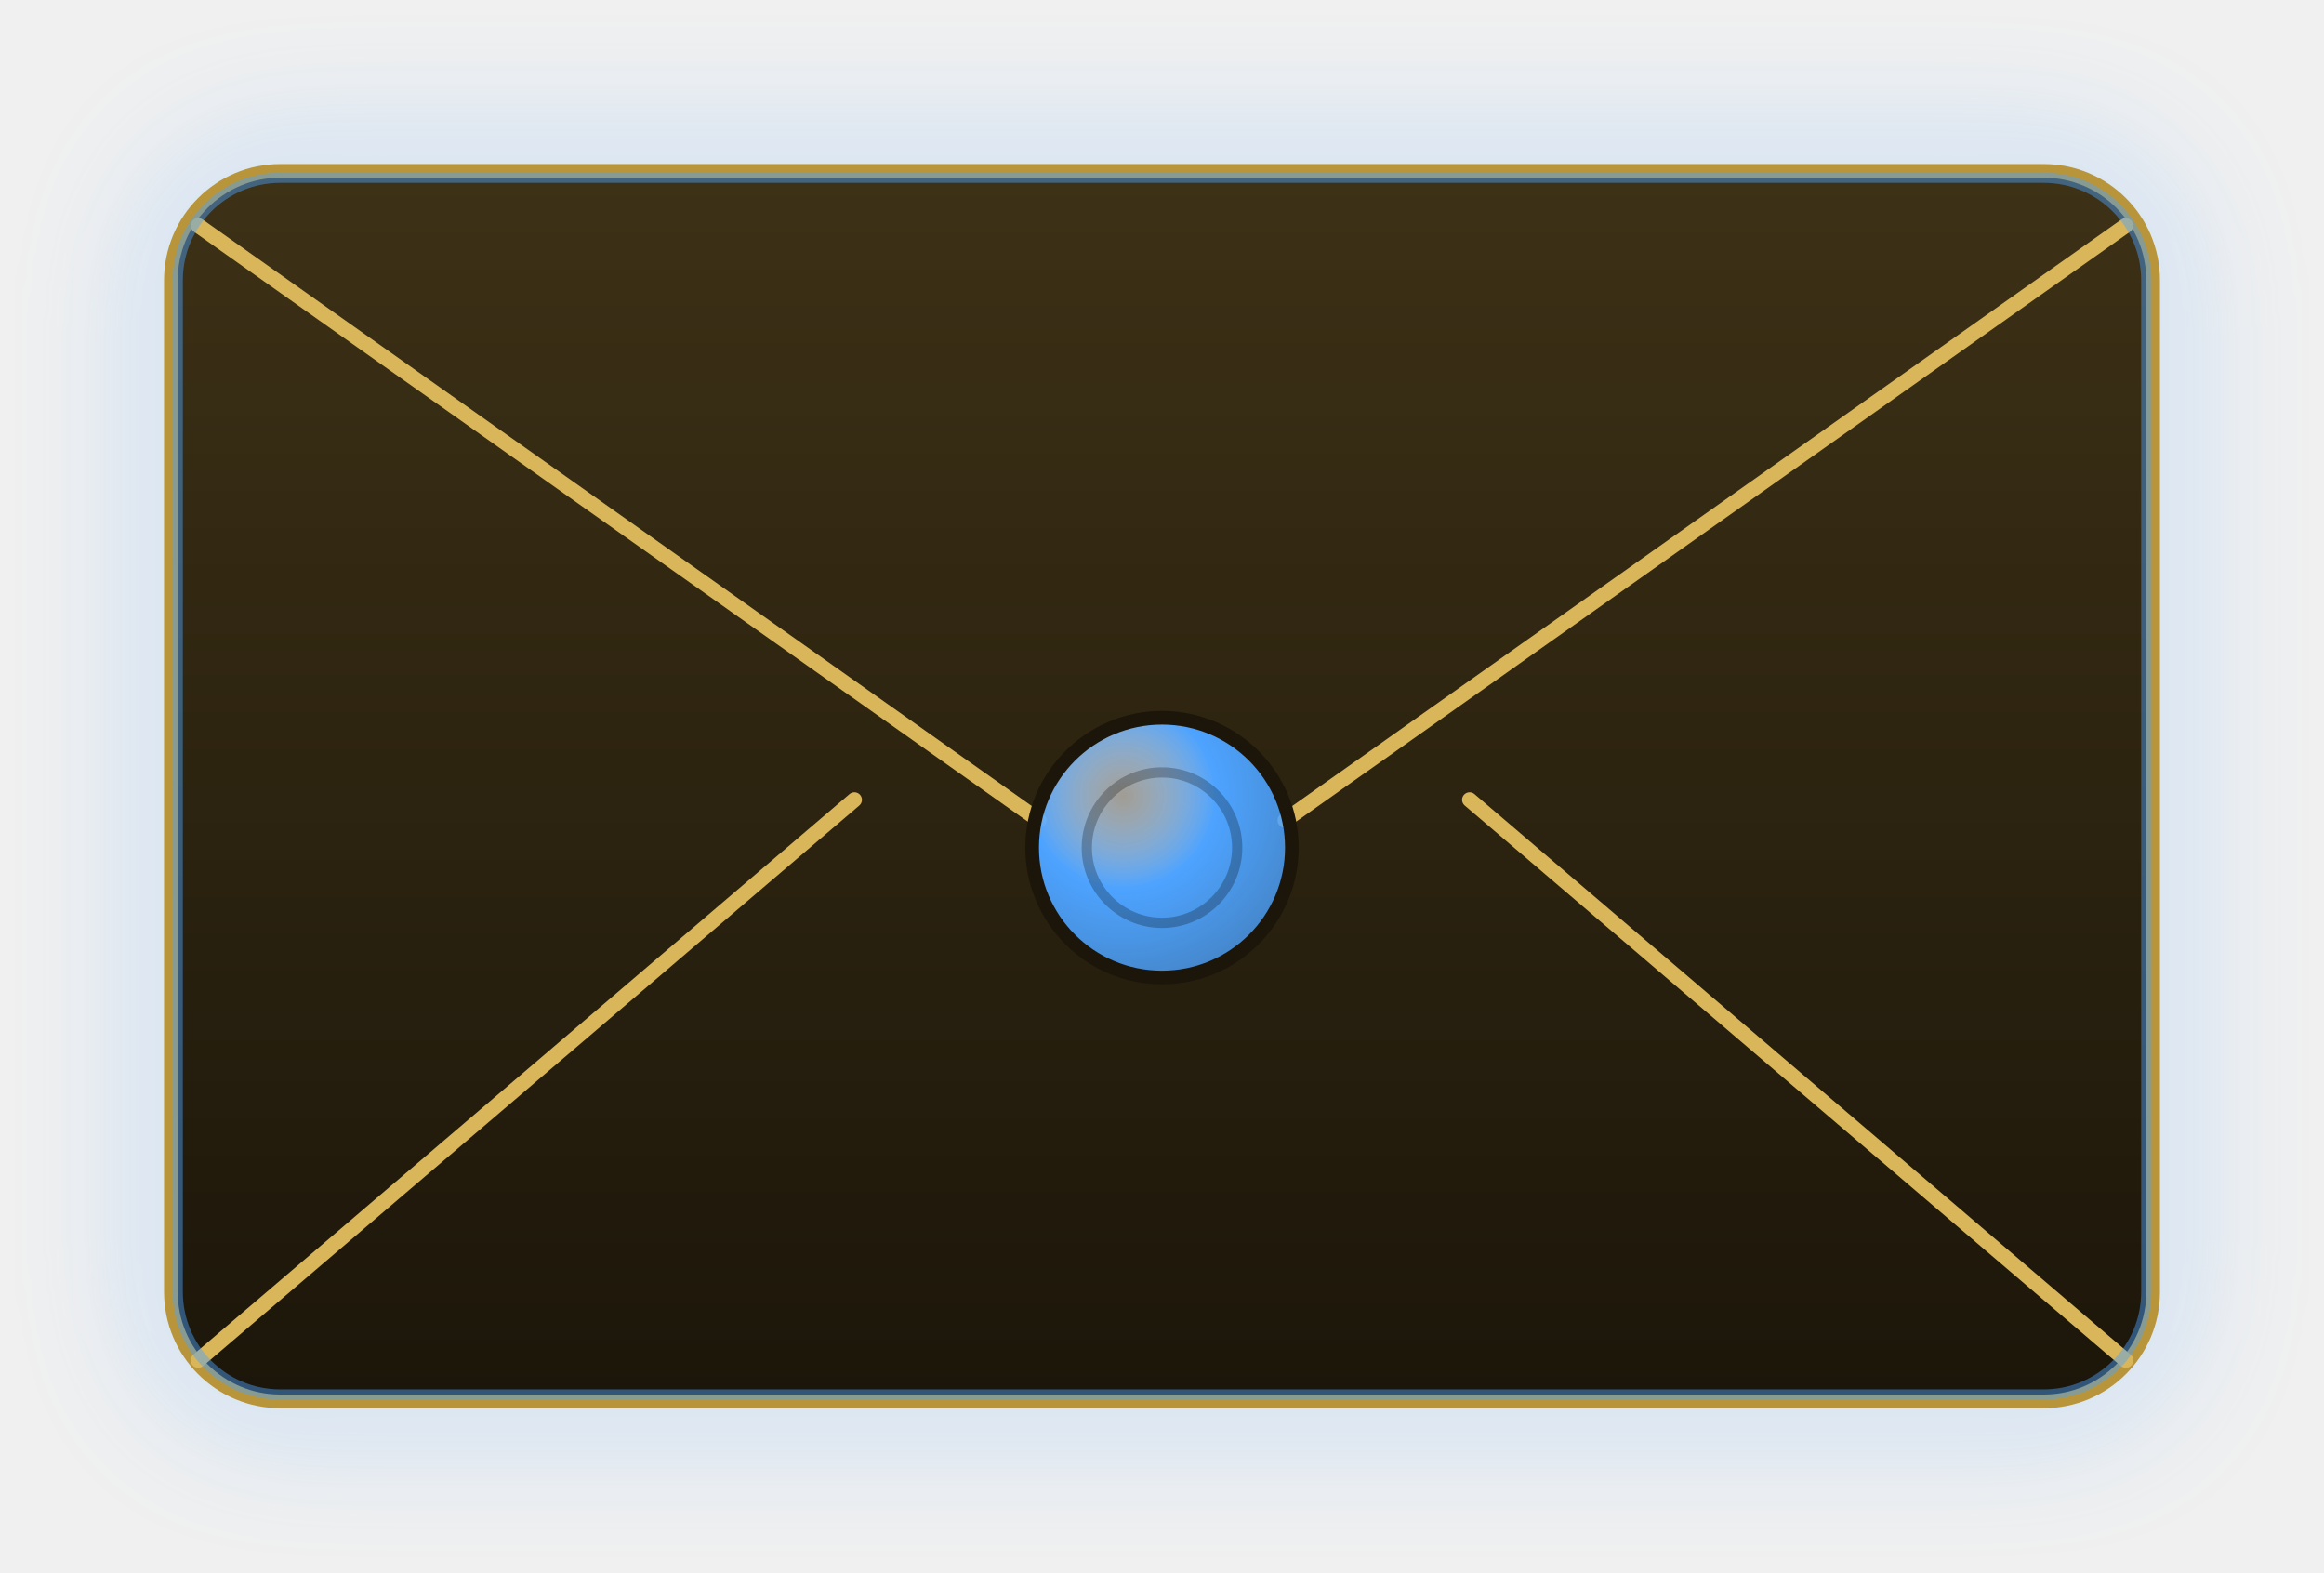
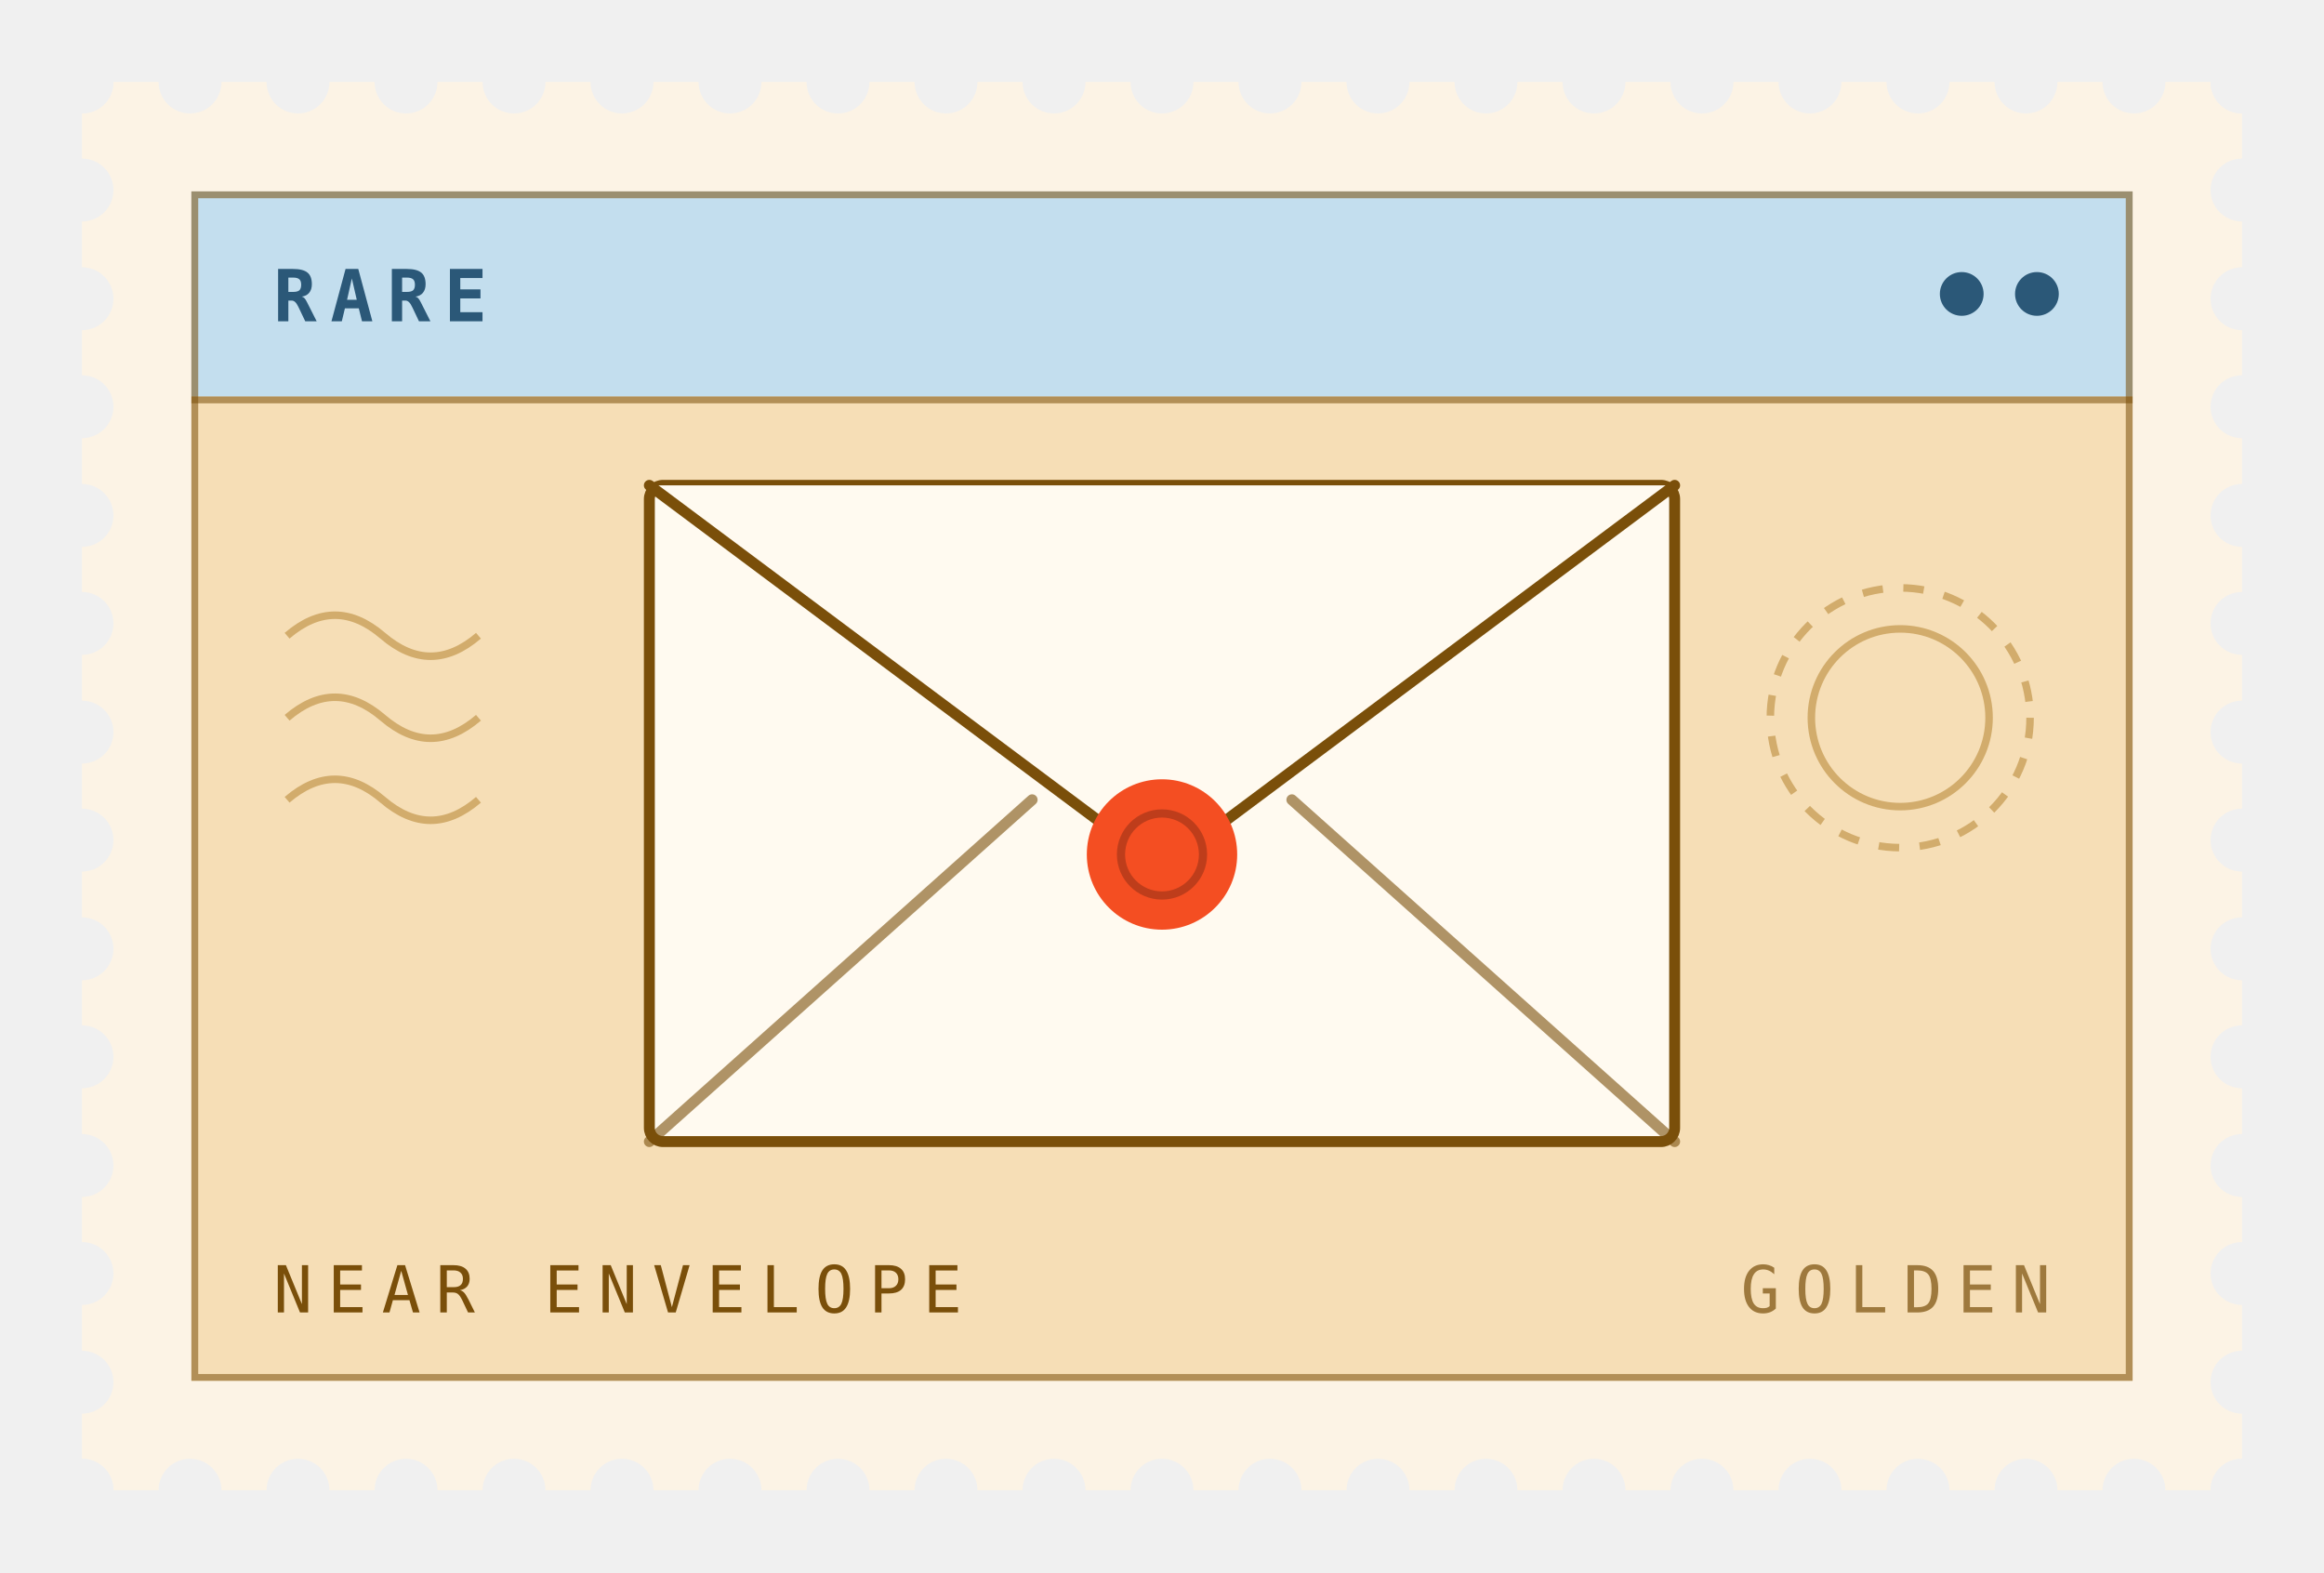
- <svg xmlns="http://www.w3.org/2000/svg" viewBox="0 0 340 230" role="img" aria-label="Envelope">
+ <svg xmlns="http://www.w3.org/2000/svg" viewBox="0 0 340 230" role="img" aria-label="GOLDEN envelope, RARE">
  <defs>
-     <linearGradient id="body" x1="0" y1="0" x2="0" y2="1">
-       <stop offset="0" stop-color="#3d3116" />
-       <stop offset="1" stop-color="#1c160a" />
-     </linearGradient>
-     <radialGradient id="seal" cx="0.35" cy="0.3" r="0.8">
-       <stop offset="0" stop-color="#ffffff" stop-opacity="0.55" />
-       <stop offset="0.45" stop-color="#4da3ff" />
-       <stop offset="1" stop-color="#4da3ff" stop-opacity="0.75" />
-     </radialGradient>
-     <filter id="glow" x="-30%" y="-30%" width="160%" height="160%">
-       <feGaussianBlur stdDeviation="9" />
-     </filter>
+     <mask id="perf">
+       <rect width="340" height="230" fill="#fff" />
+       <g fill="#000">
+         <circle cx="12.0" cy="12.0" r="4.6" />
+         <circle cx="27.8" cy="12.0" r="4.6" />
+         <circle cx="43.6" cy="12.0" r="4.6" />
+         <circle cx="59.4" cy="12.0" r="4.6" />
+         <circle cx="75.2" cy="12.0" r="4.6" />
+         <circle cx="91.0" cy="12.0" r="4.6" />
+         <circle cx="106.8" cy="12.0" r="4.6" />
+         <circle cx="122.6" cy="12.0" r="4.6" />
+         <circle cx="138.4" cy="12.0" r="4.6" />
+         <circle cx="154.2" cy="12.0" r="4.6" />
+         <circle cx="170.0" cy="12.0" r="4.6" />
+         <circle cx="185.8" cy="12.0" r="4.6" />
+         <circle cx="201.6" cy="12.0" r="4.6" />
+         <circle cx="217.4" cy="12.0" r="4.6" />
+         <circle cx="233.2" cy="12.0" r="4.6" />
+         <circle cx="249.0" cy="12.0" r="4.6" />
+         <circle cx="264.8" cy="12.0" r="4.6" />
+         <circle cx="280.6" cy="12.0" r="4.6" />
+         <circle cx="296.4" cy="12.0" r="4.6" />
+         <circle cx="312.2" cy="12.0" r="4.6" />
+         <circle cx="328.0" cy="12.0" r="4.6" />
+         <circle cx="12.0" cy="218.0" r="4.6" />
+         <circle cx="27.8" cy="218.0" r="4.6" />
+         <circle cx="43.6" cy="218.0" r="4.6" />
+         <circle cx="59.4" cy="218.0" r="4.6" />
+         <circle cx="75.2" cy="218.0" r="4.6" />
+         <circle cx="91.0" cy="218.0" r="4.6" />
+         <circle cx="106.8" cy="218.0" r="4.6" />
+         <circle cx="122.6" cy="218.0" r="4.6" />
+         <circle cx="138.4" cy="218.0" r="4.6" />
+         <circle cx="154.2" cy="218.0" r="4.6" />
+         <circle cx="170.0" cy="218.0" r="4.6" />
+         <circle cx="185.8" cy="218.0" r="4.6" />
+         <circle cx="201.6" cy="218.0" r="4.6" />
+         <circle cx="217.4" cy="218.0" r="4.6" />
+         <circle cx="233.2" cy="218.0" r="4.6" />
+         <circle cx="249.0" cy="218.0" r="4.6" />
+         <circle cx="264.8" cy="218.0" r="4.6" />
+         <circle cx="280.6" cy="218.0" r="4.6" />
+         <circle cx="296.4" cy="218.0" r="4.6" />
+         <circle cx="312.2" cy="218.0" r="4.6" />
+         <circle cx="328.0" cy="218.0" r="4.6" />
+         <circle cx="12.0" cy="12.0" r="4.6" />
+         <circle cx="12.0" cy="27.8" r="4.6" />
+         <circle cx="12.0" cy="43.7" r="4.6" />
+         <circle cx="12.0" cy="59.5" r="4.6" />
+         <circle cx="12.0" cy="75.4" r="4.6" />
+         <circle cx="12.0" cy="91.2" r="4.6" />
+         <circle cx="12.0" cy="107.1" r="4.6" />
+         <circle cx="12.0" cy="122.9" r="4.6" />
+         <circle cx="12.0" cy="138.8" r="4.6" />
+         <circle cx="12.0" cy="154.6" r="4.6" />
+         <circle cx="12.0" cy="170.5" r="4.6" />
+         <circle cx="12.0" cy="186.3" r="4.6" />
+         <circle cx="12.0" cy="202.2" r="4.6" />
+         <circle cx="12.0" cy="218.0" r="4.6" />
+         <circle cx="328.0" cy="12.0" r="4.6" />
+         <circle cx="328.0" cy="27.8" r="4.6" />
+         <circle cx="328.0" cy="43.7" r="4.6" />
+         <circle cx="328.0" cy="59.5" r="4.6" />
+         <circle cx="328.0" cy="75.4" r="4.6" />
+         <circle cx="328.0" cy="91.2" r="4.6" />
+         <circle cx="328.0" cy="107.1" r="4.6" />
+         <circle cx="328.0" cy="122.9" r="4.6" />
+         <circle cx="328.0" cy="138.8" r="4.6" />
+         <circle cx="328.0" cy="154.6" r="4.6" />
+         <circle cx="328.0" cy="170.5" r="4.6" />
+         <circle cx="328.0" cy="186.3" r="4.6" />
+         <circle cx="328.0" cy="202.2" r="4.6" />
+         <circle cx="328.0" cy="218.0" r="4.6" />
+       </g>
+     </mask>
  </defs>
-   <rect x="25" y="25" width="290" height="180" rx="16" fill="none" stroke="#4da3ff" stroke-width="6" opacity="0.45" filter="url(#glow)" />
-   <rect x="25" y="25" width="290" height="180" rx="16" fill="url(#body)" stroke="#b8953a" stroke-width="2" />
-   <g fill="none" stroke="#d9b65a" stroke-width="2.2" stroke-linecap="round">
-     <path d="M29 33 L152 120 M311 33 L188 120" />
-     <path d="M29 199 L125 117 M311 199 L215 117" />
+   <rect x="12" y="12" width="316" height="206" fill="#fcf3e5" mask="url(#perf)" />
+   <rect x="28" y="28" width="284" height="174" fill="#f6deb6" />
+   <rect x="28" y="28" width="284" height="30" fill="#c3deee" />
+   <rect x="28.5" y="28.5" width="283" height="173" fill="none" stroke="#7a4f0a" stroke-opacity="0.55" />
+   <path d="M28 58.5 H312" stroke="#7a4f0a" stroke-opacity="0.55" />
+   <text x="40" y="47" font-family="ui-monospace, 'IBM Plex Mono', Menlo, Consolas, monospace" font-size="10.5" font-weight="600" letter-spacing="2" fill="#2b5878">RARE</text>
+   <circle cx="298" cy="43" r="3.2" fill="#2b5878" />
+   <circle cx="287" cy="43" r="3.2" fill="#2b5878" />
+   <g stroke="#7a4f0a" stroke-width="1.6" stroke-linejoin="round" stroke-linecap="round">
+     <rect x="95" y="71" width="150" height="96" rx="2" fill="#fffaf0" />
+     <path d="M95 167 L151 117 M245 167 L189 117" fill="none" stroke-opacity="0.6" />
+     <path d="M95 71 L170 127 L245 71" fill="#fffaf0" />
  </g>
-   <rect x="26" y="26" width="288" height="178" rx="15" fill="none" stroke="#4da3ff" stroke-opacity="0.45" stroke-width="1.5" />
-   <circle cx="170" cy="124" r="19" fill="url(#seal)" stroke="#1c160a" stroke-width="2" />
-   <circle cx="170" cy="124" r="11" fill="none" stroke="#000" stroke-opacity="0.25" stroke-width="1.5" />
+   <circle cx="170" cy="125" r="11" fill="#f44e22" />
+   <circle cx="170" cy="125" r="6" fill="none" stroke="#000" stroke-opacity="0.22" stroke-width="1.2" />
+   <g fill="none" stroke="#c9a05a" stroke-width="1.1" stroke-opacity="0.8">
+     <path d="M42 93 q7 -6 14 0 t14 0 M42 105 q7 -6 14 0 t14 0 M42 117 q7 -6 14 0 t14 0" />
+     <circle cx="278" cy="105" r="19" stroke-dasharray="3 3" />
+     <circle cx="278" cy="105" r="13" />
+   </g>
+   <text x="40" y="192" font-family="ui-monospace, 'IBM Plex Mono', Menlo, Consolas, monospace" font-size="9.5" letter-spacing="2.2" fill="#7a4f0a">NEAR ENVELOPE</text>
+   <text x="300" y="192" text-anchor="end" font-family="ui-monospace, 'IBM Plex Mono', Menlo, Consolas, monospace" font-size="9.5" letter-spacing="2.2" fill="#7a4f0a" fill-opacity="0.7">GOLDEN</text>
</svg>
